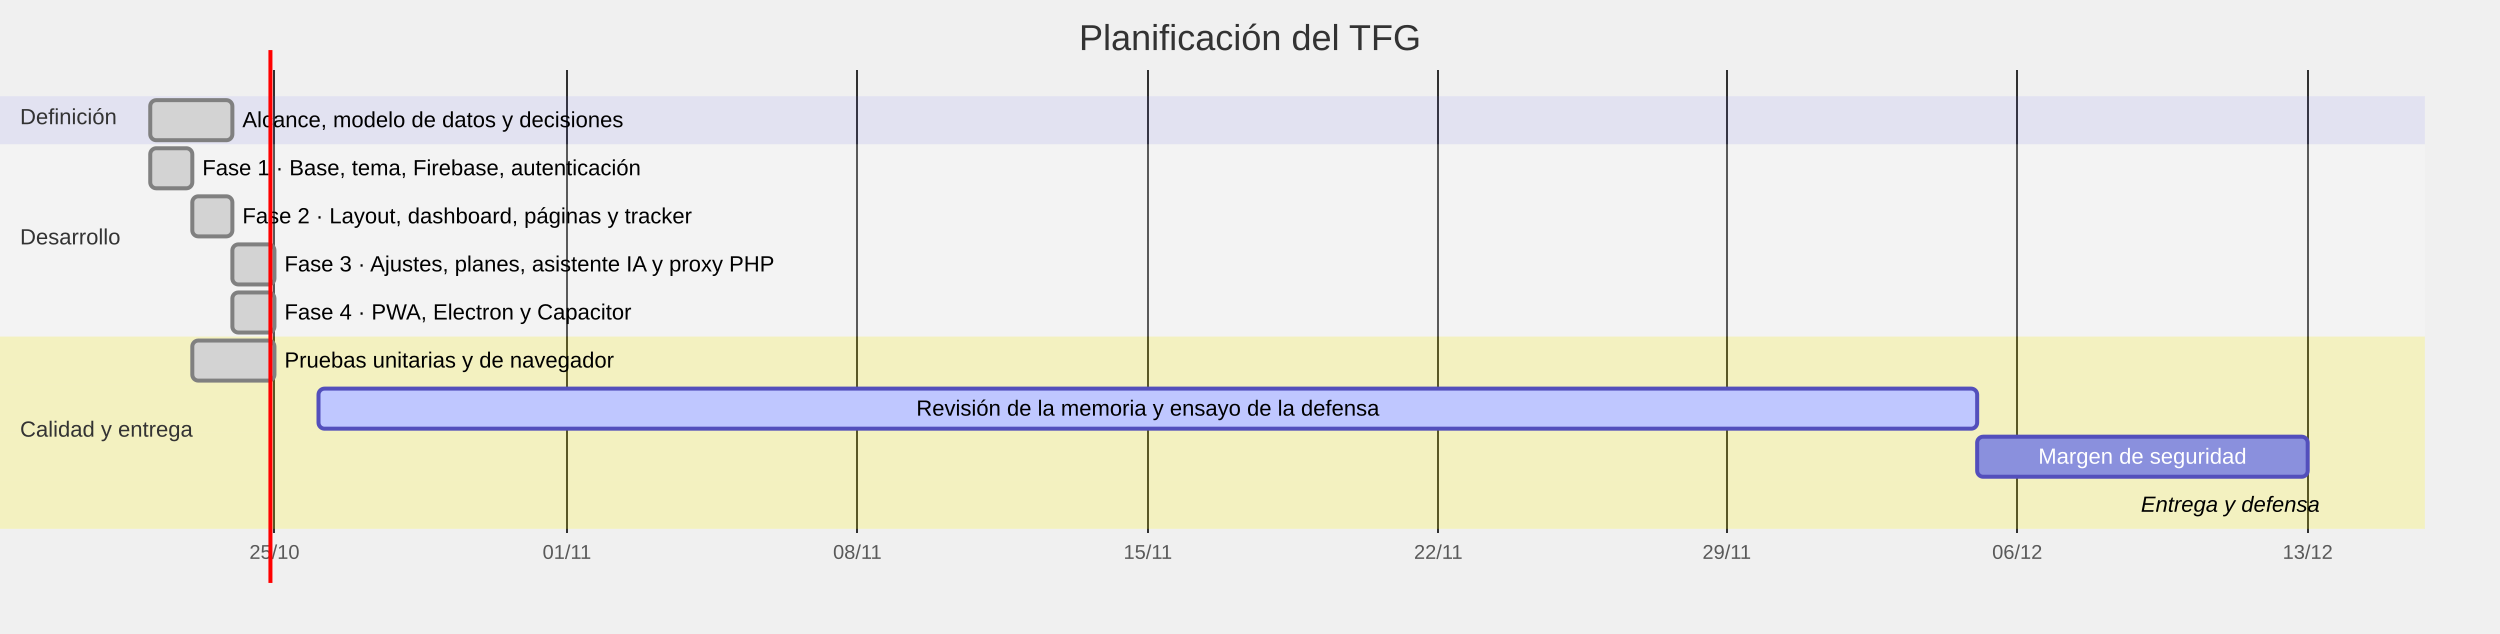
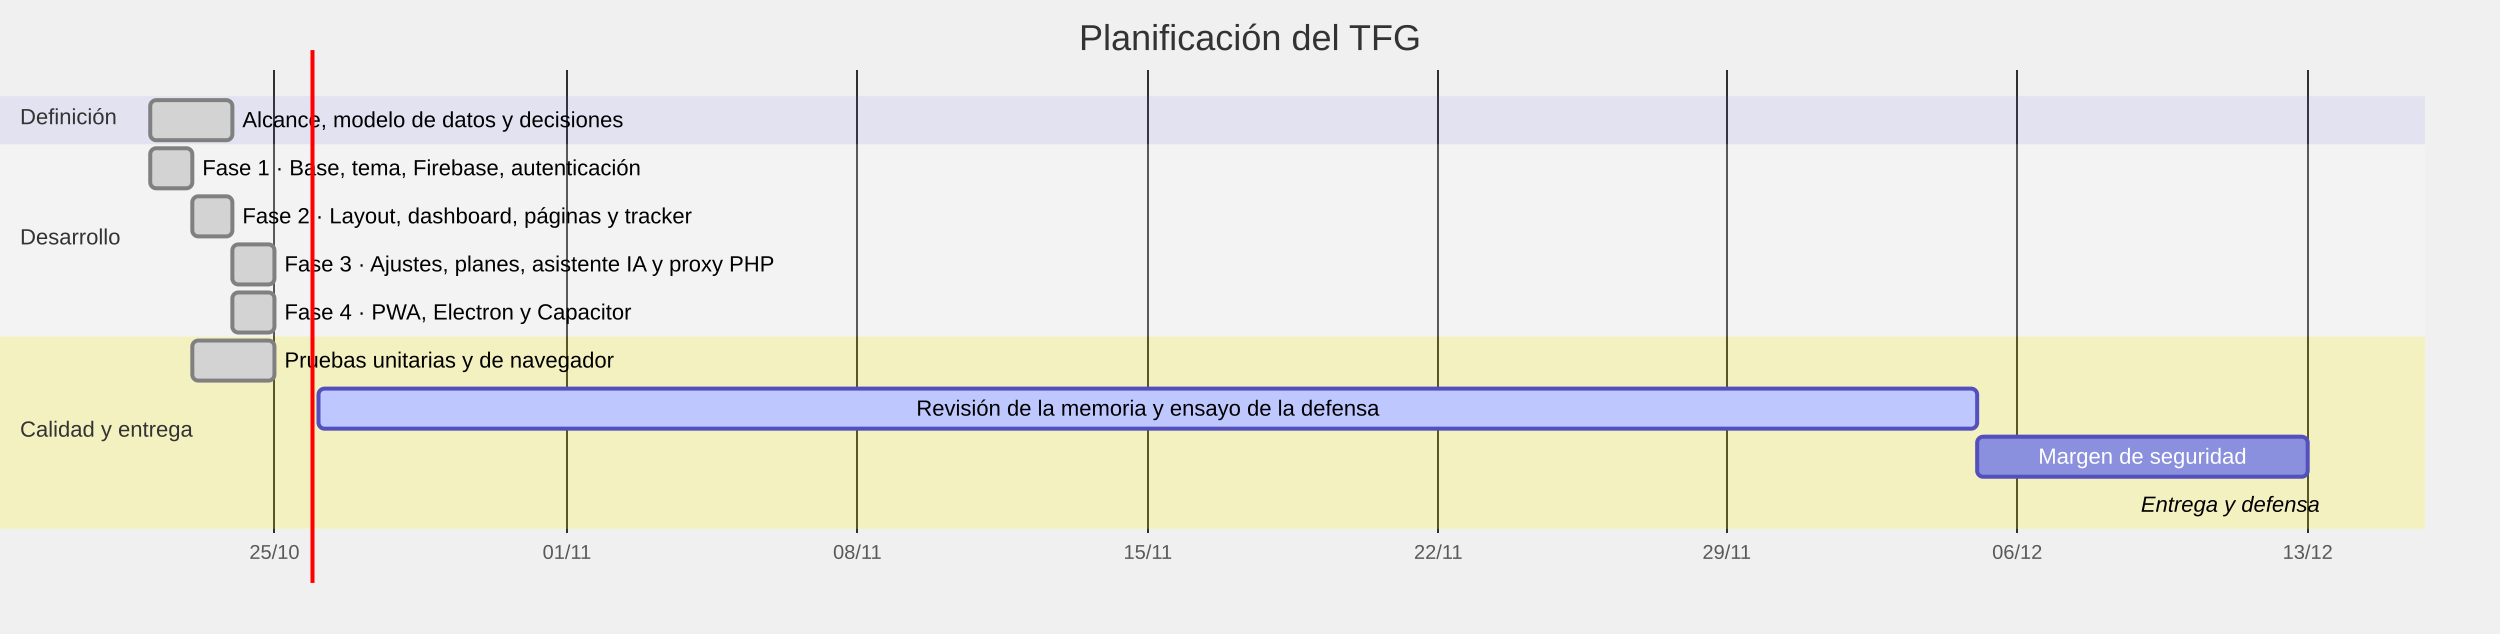
<svg xmlns="http://www.w3.org/2000/svg" aria-roledescription="gantt" role="graphics-document document" style="max-width: 1248px;" viewBox="0 0 1248 316" width="100%" id="m0">
  <style>#m0{font-family:"trebuchet ms",verdana,arial,sans-serif;font-size:16px;fill:#333;}#m0 .error-icon{fill:#552222;}#m0 .error-text{fill:#552222;stroke:#552222;}#m0 .edge-thickness-normal{stroke-width:1px;}#m0 .edge-thickness-thick{stroke-width:3.5px;}#m0 .edge-pattern-solid{stroke-dasharray:0;}#m0 .edge-thickness-invisible{stroke-width:0;fill:none;}#m0 .edge-pattern-dashed{stroke-dasharray:3;}#m0 .edge-pattern-dotted{stroke-dasharray:2;}#m0 .marker{fill:#333333;stroke:#333333;}#m0 .marker.cross{stroke:#333333;}#m0 svg{font-family:"trebuchet ms",verdana,arial,sans-serif;font-size:16px;}#m0 p{margin:0;}#m0 .mermaid-main-font{font-family:var(--mermaid-font-family, "trebuchet ms", verdana, arial, sans-serif);}#m0 .exclude-range{fill:#eeeeee;}#m0 .section{stroke:none;opacity:0.2;}#m0 .section0{fill:rgba(102, 102, 255, 0.49);}#m0 .section2{fill:#fff400;}#m0 .section1,#m0 .section3{fill:white;opacity:0.2;}#m0 .sectionTitle0{fill:#333;}#m0 .sectionTitle1{fill:#333;}#m0 .sectionTitle2{fill:#333;}#m0 .sectionTitle3{fill:#333;}#m0 .sectionTitle{text-anchor:start;font-family:var(--mermaid-font-family, "trebuchet ms", verdana, arial, sans-serif);}#m0 .grid .tick{stroke:lightgrey;opacity:0.8;shape-rendering:crispEdges;}#m0 .grid .tick text{font-family:"trebuchet ms",verdana,arial,sans-serif;fill:#333;}#m0 .grid path{stroke-width:0;}#m0 .today{fill:none;stroke:red;stroke-width:2px;}#m0 .task{stroke-width:2;}#m0 .taskText{text-anchor:middle;font-family:var(--mermaid-font-family, "trebuchet ms", verdana, arial, sans-serif);}#m0 .taskTextOutsideRight{fill:black;text-anchor:start;font-family:var(--mermaid-font-family, "trebuchet ms", verdana, arial, sans-serif);}#m0 .taskTextOutsideLeft{fill:black;text-anchor:end;}#m0 .task.clickable{cursor:pointer;}#m0 .taskText.clickable{cursor:pointer;fill:#003163!important;font-weight:bold;}#m0 .taskTextOutsideLeft.clickable{cursor:pointer;fill:#003163!important;font-weight:bold;}#m0 .taskTextOutsideRight.clickable{cursor:pointer;fill:#003163!important;font-weight:bold;}#m0 .taskText0,#m0 .taskText1,#m0 .taskText2,#m0 .taskText3{fill:white;}#m0 .task0,#m0 .task1,#m0 .task2,#m0 .task3{fill:#8a90dd;stroke:#534fbc;}#m0 .taskTextOutside0,#m0 .taskTextOutside2{fill:black;}#m0 .taskTextOutside1,#m0 .taskTextOutside3{fill:black;}#m0 .active0,#m0 .active1,#m0 .active2,#m0 .active3{fill:#bfc7ff;stroke:#534fbc;}#m0 .activeText0,#m0 .activeText1,#m0 .activeText2,#m0 .activeText3{fill:black!important;}#m0 .done0,#m0 .done1,#m0 .done2,#m0 .done3{stroke:grey;fill:lightgrey;stroke-width:2;}#m0 .doneText0,#m0 .doneText1,#m0 .doneText2,#m0 .doneText3{fill:black!important;}#m0 .crit0,#m0 .crit1,#m0 .crit2,#m0 .crit3{stroke:#ff8888;fill:red;stroke-width:2;}#m0 .activeCrit0,#m0 .activeCrit1,#m0 .activeCrit2,#m0 .activeCrit3{stroke:#ff8888;fill:#bfc7ff;stroke-width:2;}#m0 .doneCrit0,#m0 .doneCrit1,#m0 .doneCrit2,#m0 .doneCrit3{stroke:#ff8888;fill:lightgrey;stroke-width:2;cursor:pointer;shape-rendering:crispEdges;}#m0 .milestone{transform:rotate(45deg) scale(0.8,0.8);}#m0 .milestoneText{font-style:italic;}#m0 .doneCritText0,#m0 .doneCritText1,#m0 .doneCritText2,#m0 .doneCritText3{fill:black!important;}#m0 .activeCritText0,#m0 .activeCritText1,#m0 .activeCritText2,#m0 .activeCritText3{fill:black!important;}#m0 .titleText{text-anchor:middle;font-size:18px;fill:#333;font-family:var(--mermaid-font-family, "trebuchet ms", verdana, arial, sans-serif);}#m0 :root{--mermaid-font-family:"trebuchet ms",verdana,arial,sans-serif;}</style>
  <g />
  <g text-anchor="middle" font-family="sans-serif" font-size="10" fill="none" transform="translate(75, 266)" class="grid">
    <path d="M0,-231V0H1098V-231" stroke="currentColor" class="domain" />
    <g transform="translate(62,0)" opacity="1" class="tick">
      <line y2="-231" stroke="currentColor" />
      <text style="text-anchor: middle;" font-size="10" stroke="none" dy="1em" y="3" fill="#000"> 25/10</text>
    </g>
    <g transform="translate(208,0)" opacity="1" class="tick">
      <line y2="-231" stroke="currentColor" />
      <text style="text-anchor: middle;" font-size="10" stroke="none" dy="1em" y="3" fill="#000"> 01/11</text>
    </g>
    <g transform="translate(353,0)" opacity="1" class="tick">
      <line y2="-231" stroke="currentColor" />
      <text style="text-anchor: middle;" font-size="10" stroke="none" dy="1em" y="3" fill="#000"> 08/11</text>
    </g>
    <g transform="translate(498,0)" opacity="1" class="tick">
      <line y2="-231" stroke="currentColor" />
      <text style="text-anchor: middle;" font-size="10" stroke="none" dy="1em" y="3" fill="#000"> 15/11</text>
    </g>
    <g transform="translate(643,0)" opacity="1" class="tick">
      <line y2="-231" stroke="currentColor" />
      <text style="text-anchor: middle;" font-size="10" stroke="none" dy="1em" y="3" fill="#000"> 22/11</text>
    </g>
    <g transform="translate(787,0)" opacity="1" class="tick">
      <line y2="-231" stroke="currentColor" />
      <text style="text-anchor: middle;" font-size="10" stroke="none" dy="1em" y="3" fill="#000"> 29/11</text>
    </g>
    <g transform="translate(932,0)" opacity="1" class="tick">
      <line y2="-231" stroke="currentColor" />
      <text style="text-anchor: middle;" font-size="10" stroke="none" dy="1em" y="3" fill="#000"> 06/12</text>
    </g>
    <g transform="translate(1077,0)" opacity="1" class="tick">
      <line y2="-231" stroke="currentColor" />
      <text style="text-anchor: middle;" font-size="10" stroke="none" dy="1em" y="3" fill="#000"> 13/12</text>
    </g>
  </g>
  <g>
    <rect class="section section0" height="24" width="1210.5" y="48" x="0" />
    <rect class="section section1" height="24" width="1210.5" y="72" x="0" />
    <rect class="section section1" height="24" width="1210.5" y="96" x="0" />
    <rect class="section section2" height="24" width="1210.5" y="168" x="0" />
    <rect class="section section1" height="24" width="1210.5" y="120" x="0" />
    <rect class="section section1" height="24" width="1210.5" y="144" x="0" />
    <rect class="section section2" height="24" width="1210.5" y="192" x="0" />
    <rect class="section section2" height="24" width="1210.5" y="216" x="0" />
    <rect class="section section2" height="24" width="1210.5" y="240" x="0" />
  </g>
  <g>
    <rect class="task done0" transform-origin="95.5px 60px" height="20" width="41" y="50" x="75" ry="3" rx="3" id="a1" />
    <rect class="task done1" transform-origin="85.5px 84px" height="20" width="21" y="74" x="75" ry="3" rx="3" id="f1" />
    <rect class="task done1" transform-origin="106px 108px" height="20" width="20" y="98" x="96" ry="3" rx="3" id="f2" />
    <rect class="task done2" transform-origin="116.5px 180px" height="20" width="41" y="170" x="96" ry="3" rx="3" id="t1" />
    <rect class="task done1" transform-origin="126.5px 132px" height="20" width="21" y="122" x="116" ry="3" rx="3" id="f3" />
    <rect class="task done1" transform-origin="126.5px 156px" height="20" width="21" y="146" x="116" ry="3" rx="3" id="f4" />
    <rect class="task active2" transform-origin="573px 204px" height="20" width="828" y="194" x="159" ry="3" rx="3" id="d1" />
    <rect class="task task2" transform-origin="1069.5px 228px" height="20" width="165" y="218" x="987" ry="3" rx="3" id="d2" />
    <rect class="task milestone  task2" transform-origin="1173px 252px" height="20" width="20" y="242" x="1163" ry="3" rx="3" id="m1" />
    <text class="taskTextOutsideRight taskTextOutside0  doneText0 width-191.7216796875" y="63.5" x="121" font-size="11" id="a1-text">Alcance, modelo de datos y decisiones     </text>
    <text class="taskTextOutsideRight taskTextOutside1  doneText1 width-220.46875" y="87.5" x="101" font-size="11" id="f1-text">Fase 1 · Base, tema, Firebase, autenticación  </text>
    <text class="taskTextOutsideRight taskTextOutside1  doneText1 width-225.365234375" y="111.5" x="121" font-size="11" id="f2-text">Fase 2 · Layout, dashboard, páginas y tracker </text>
    <text class="taskTextOutsideRight taskTextOutside2  doneText2 width-163.5224609375" y="183.5" x="142" font-size="11" id="t1-text">Pruebas unitarias y de navegador              </text>
    <text class="taskTextOutsideRight taskTextOutside1  doneText1 width-242.15625" y="135.5" x="142" font-size="11" id="f3-text">Fase 3 · Ajustes, planes, asistente IA y proxy PHP </text>
    <text class="taskTextOutsideRight taskTextOutside1  doneText1 width-171.43408203125" y="159.5" x="142" font-size="11" id="f4-text">Fase 4 · PWA, Electron y Capacitor              </text>
    <text class="taskText taskText2 activeText2 width-229.802734375" y="207.5" x="573" font-size="11" id="d1-text">Revisión de la memoria y ensayo de la defensa </text>
    <text class="taskText taskText2  width-102.578125" y="231.5" x="1069.5" font-size="11" id="d2-text">Margen de seguridad                           </text>
    <text class="taskTextOutsideLeft taskTextOutside2  milestoneText" y="255.5" x="1158" font-size="11" id="m1-text">Entrega y defensa                             </text>
  </g>
  <g>
    <text class="sectionTitle sectionTitle0" font-size="11" y="62" x="10" dy="0em">
      <tspan x="10" alignment-baseline="central">Definición</tspan>
    </text>
    <text class="sectionTitle sectionTitle1" font-size="11" y="122" x="10" dy="0em">
      <tspan x="10" alignment-baseline="central">Desarrollo</tspan>
    </text>
    <text class="sectionTitle sectionTitle2" font-size="11" y="218" x="10" dy="0em">
      <tspan x="10" alignment-baseline="central">Calidad y entrega</tspan>
    </text>
  </g>
  <g class="today">
-     <line class="today" y2="291" y1="25" x2="135" x1="135" />
+     <line class="today" y2="291" y1="25" x2="156" x1="156" />
  </g>
  <text class="titleText" y="25" x="624">Planificación del TFG</text>
</svg>
